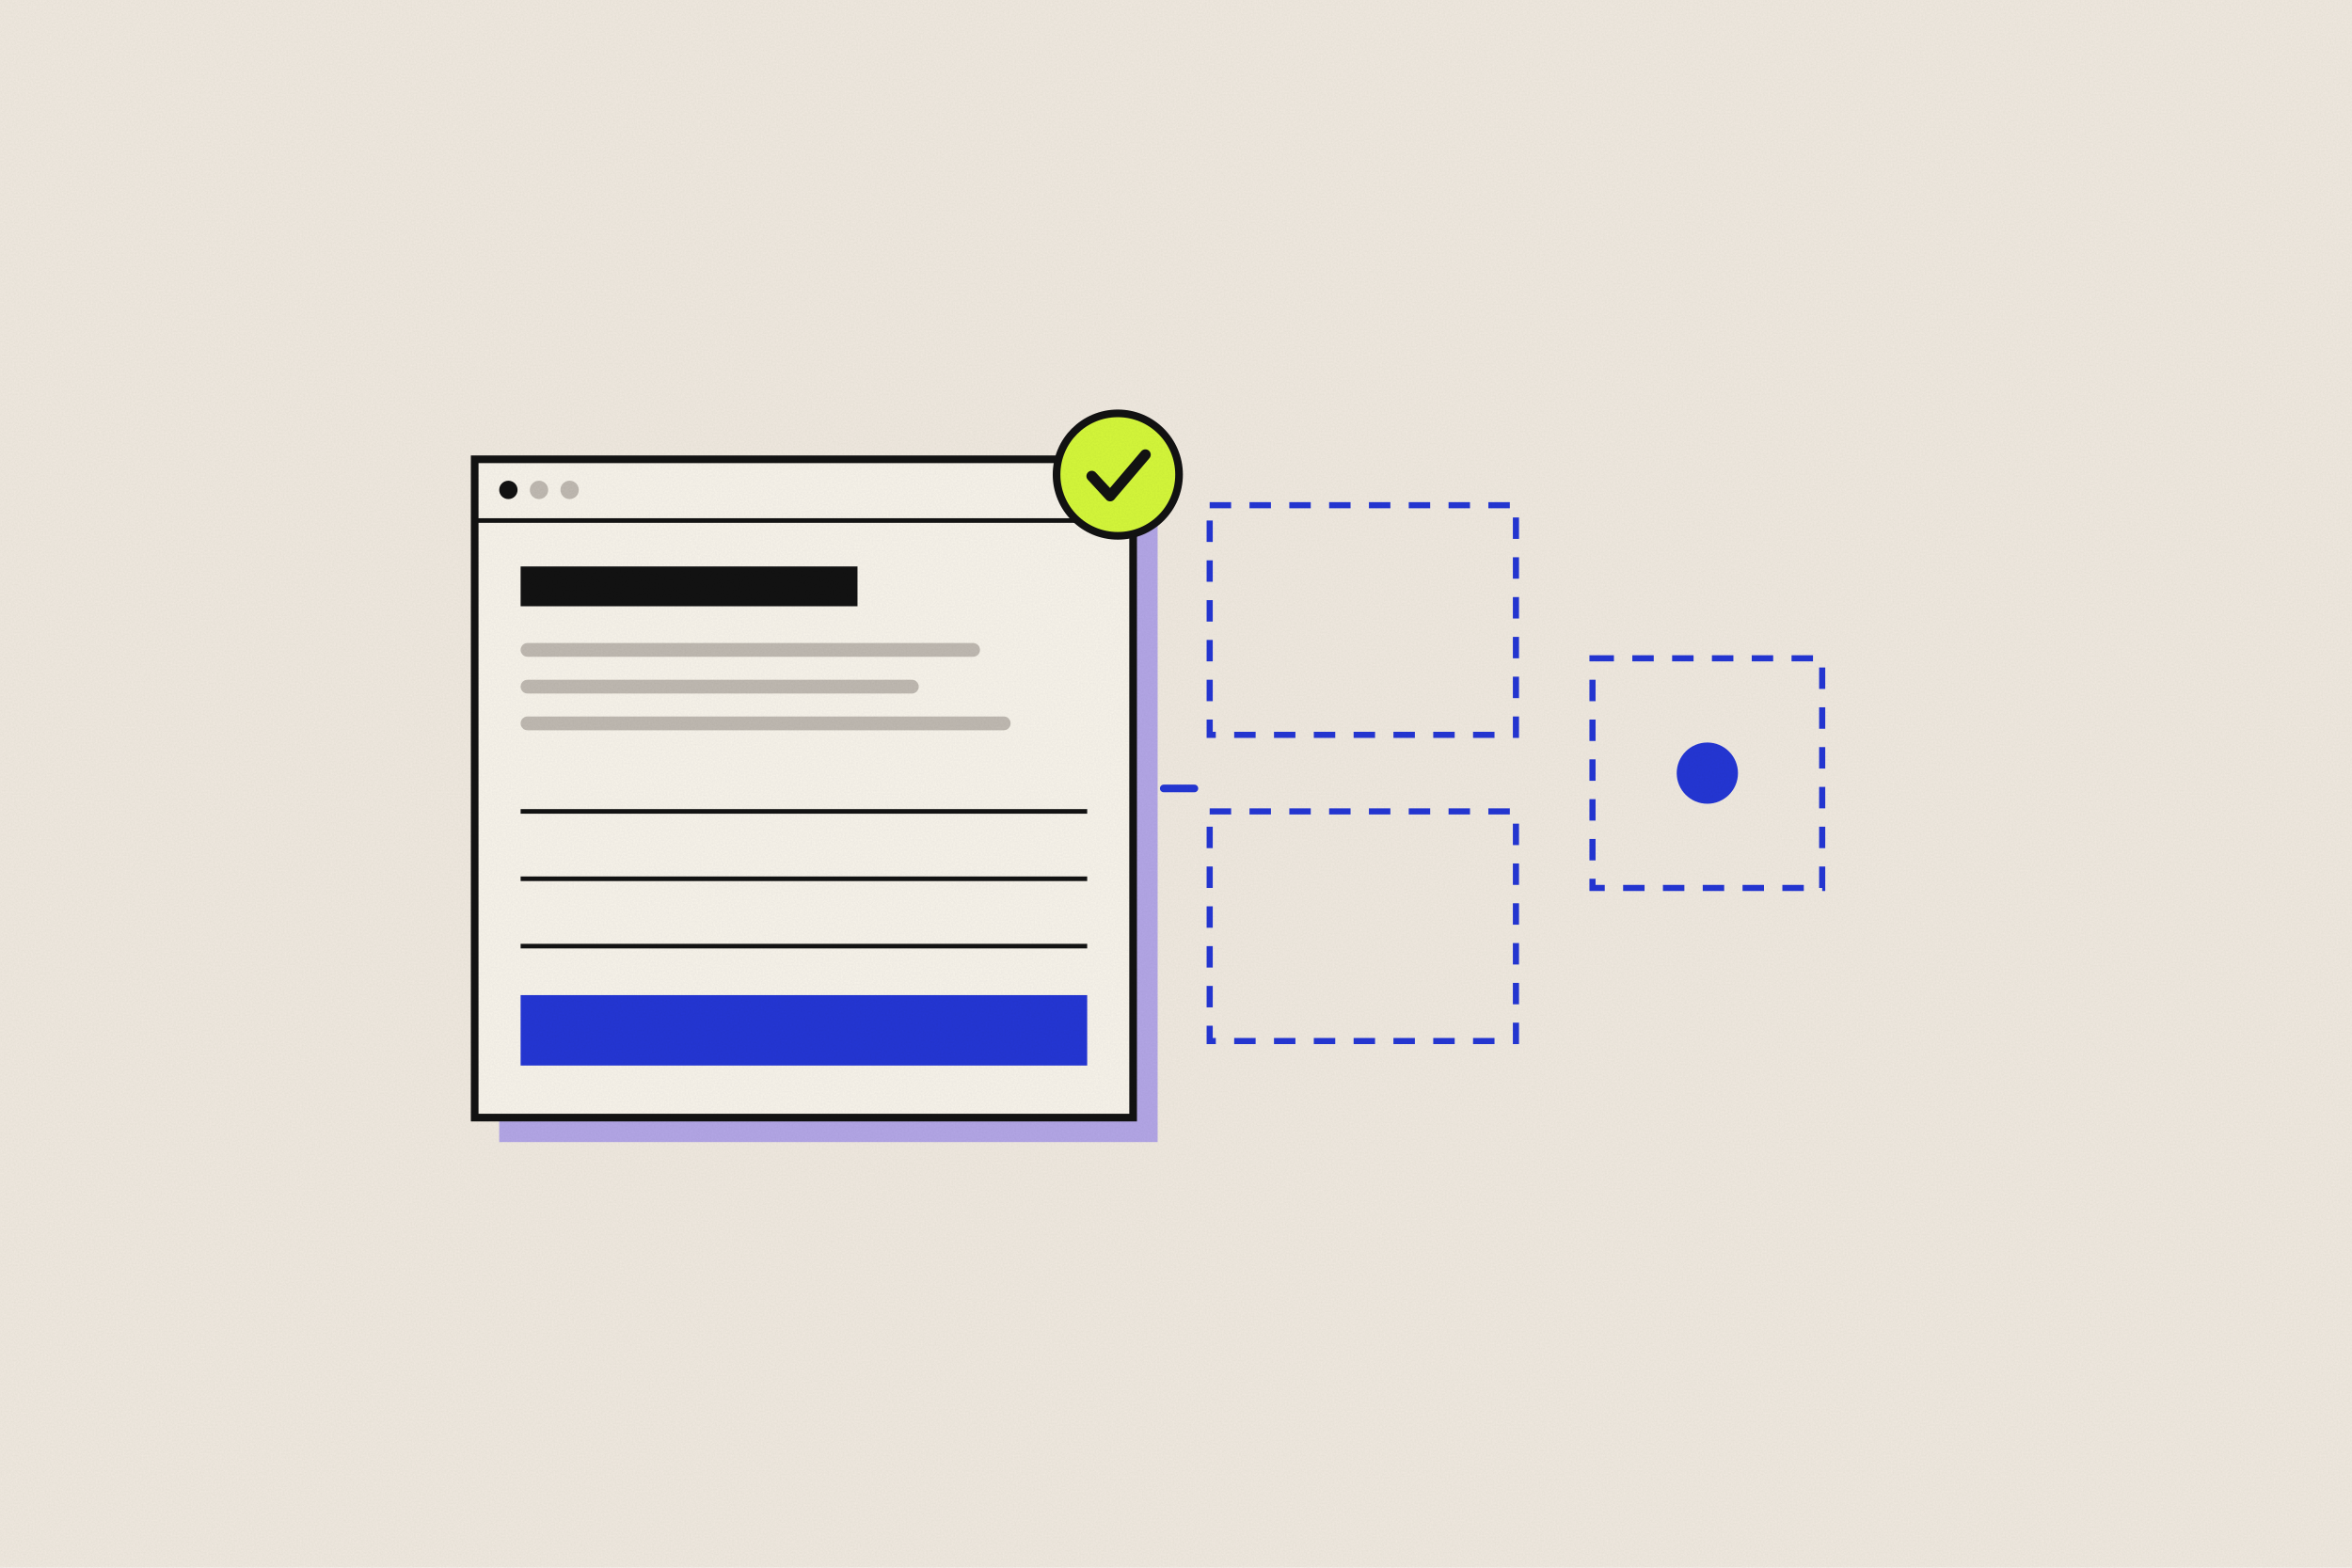
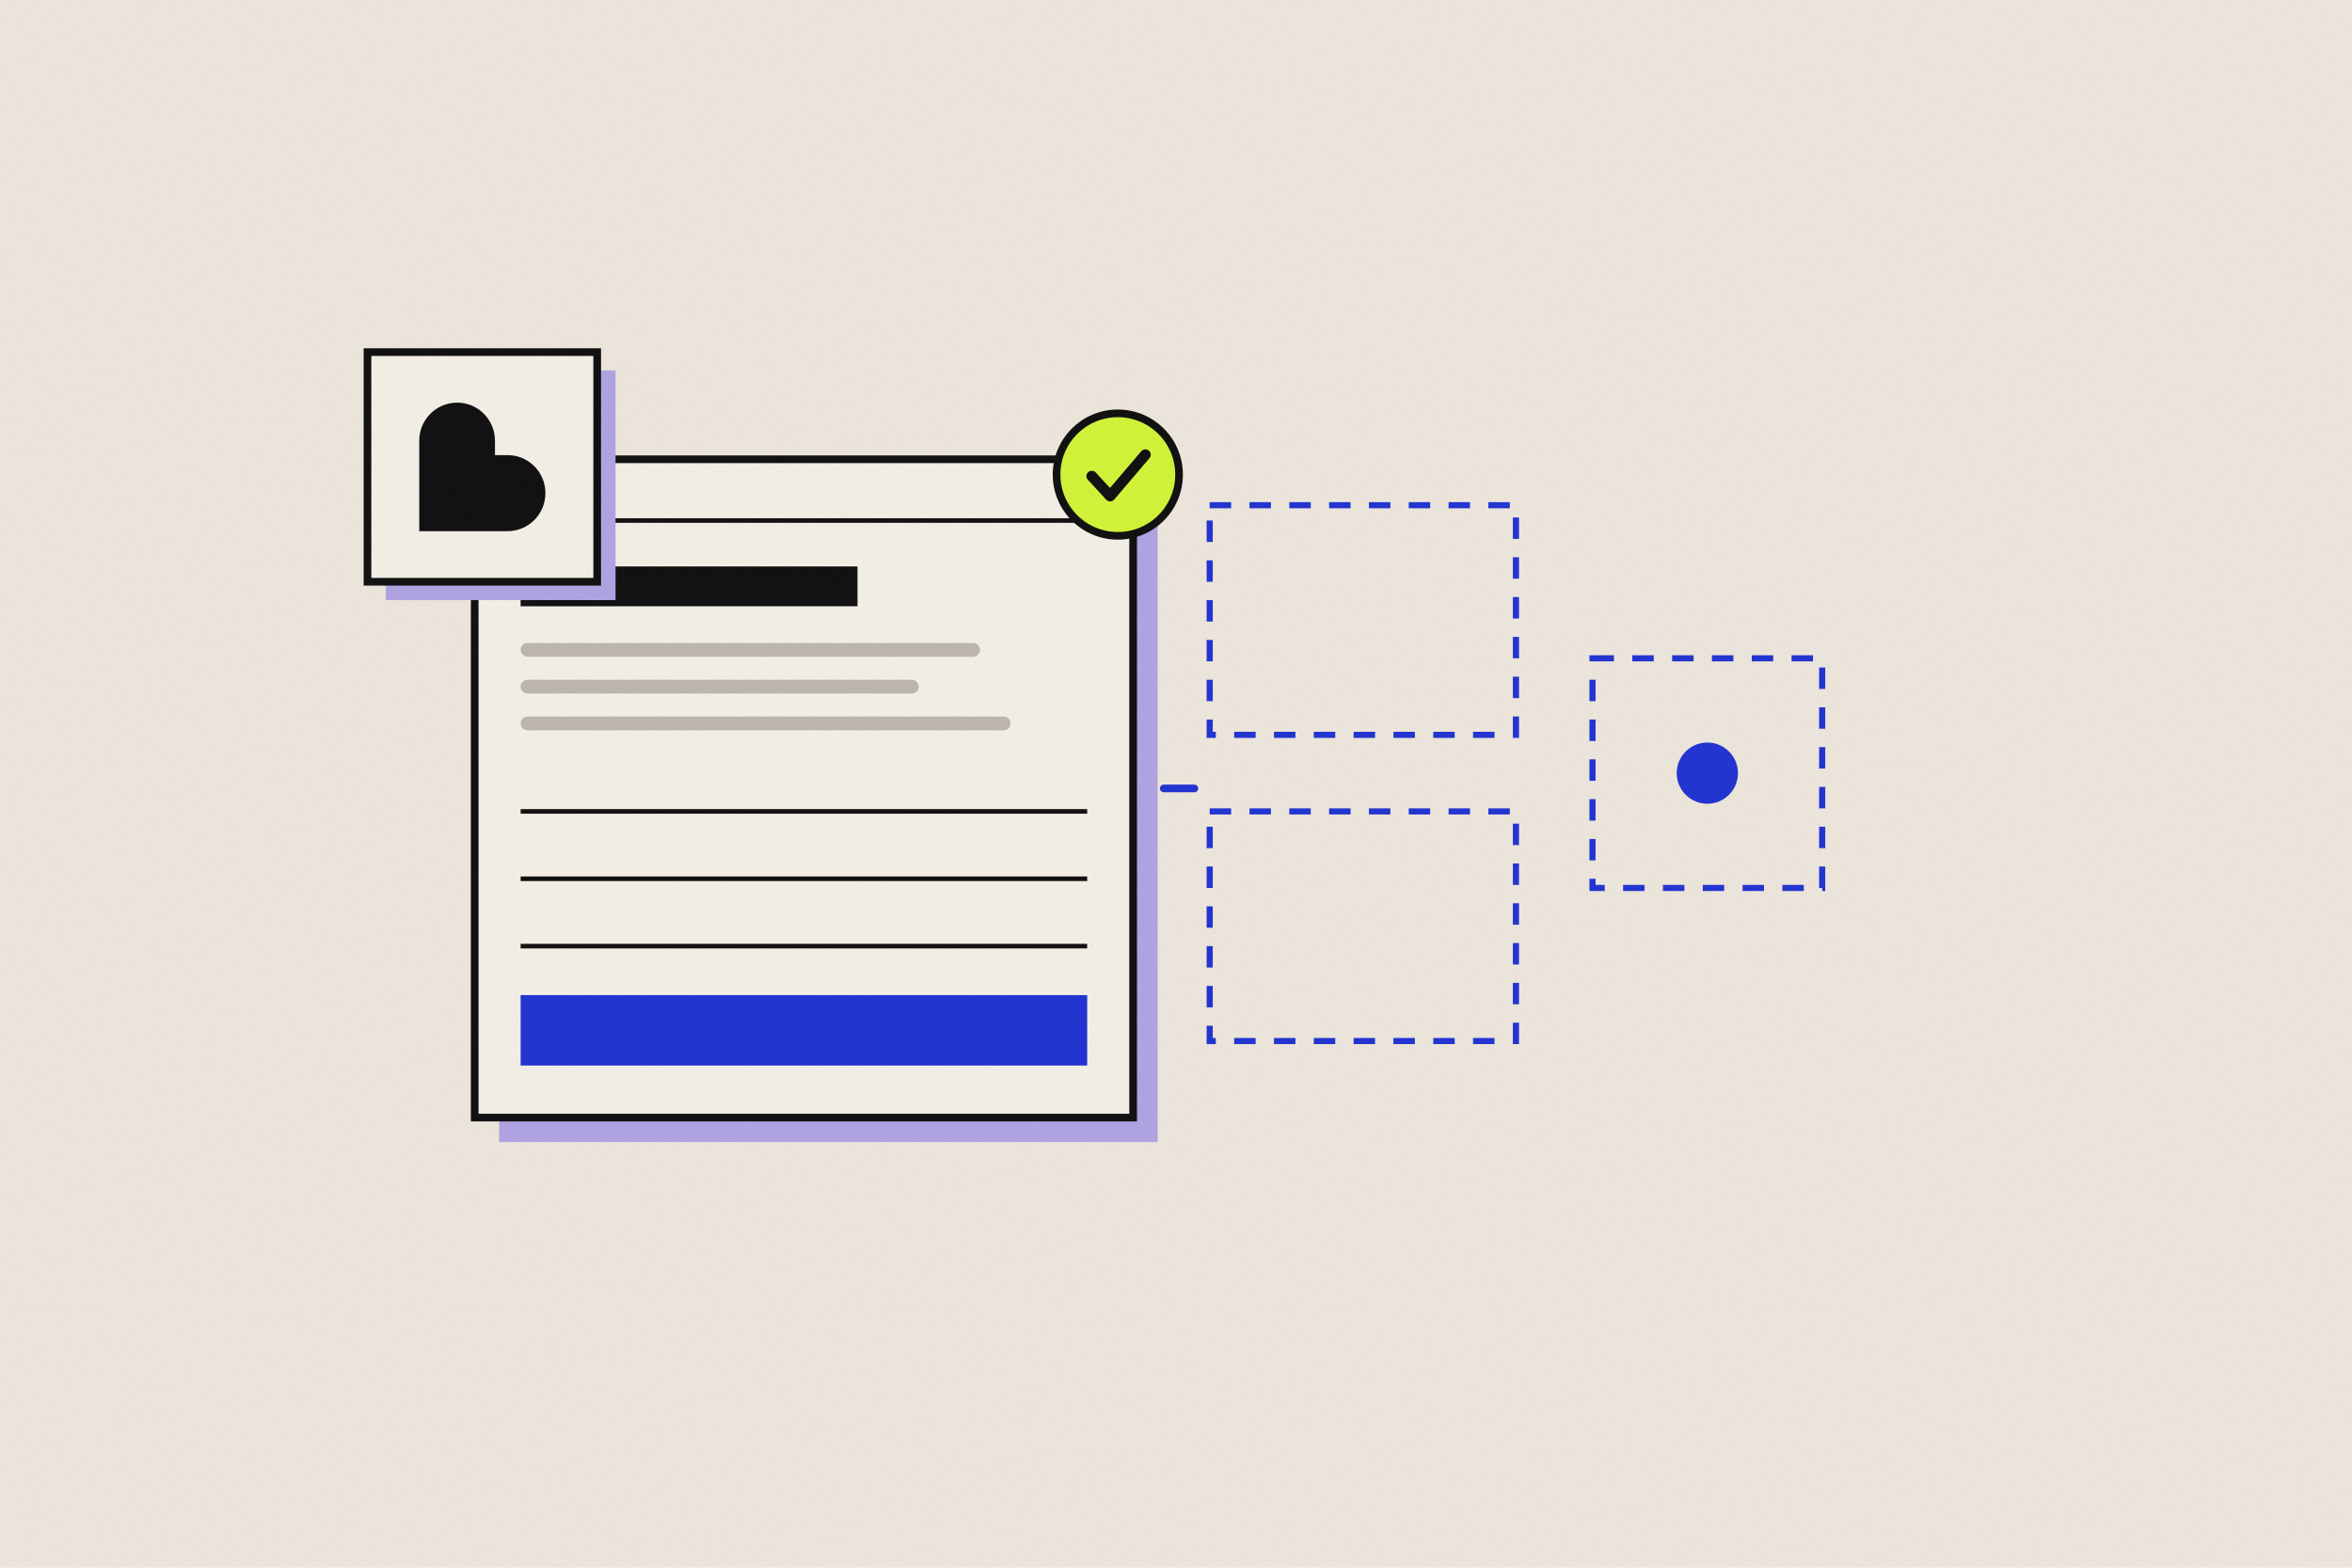
<svg xmlns="http://www.w3.org/2000/svg" width="1536" height="1024" viewBox="0 0 1536 1024">
  <rect width="1536" height="1024" fill="#f0e9df" />
  <filter id="paper">
    <feTurbulence type="fractalNoise" baseFrequency="0.9" numOctaves="2" seed="7" />
    <feColorMatrix values="0 0 0 0 0  0 0 0 0 0  0 0 0 0 0  0 0 0 0.045 0" />
  </filter>
  <g transform="translate(-110 0)">
    <rect x="436" y="316" width="430" height="430" fill="#b3a6e6" />
    <rect x="420" y="300" width="430" height="430" fill="#f7f3ea" stroke="#121212" stroke-width="5" />
    <line x1="420" y1="340" x2="850" y2="340" stroke="#121212" stroke-width="3" />
    <circle cx="442" cy="320" r="6" fill="#121212" />
    <circle cx="462" cy="320" r="6" fill="#bfb9b1" />
    <circle cx="482" cy="320" r="6" fill="#bfb9b1" />
    <rect x="450" y="370" width="220" height="26" fill="#121212" />
    <rect x="450" y="420" width="300" height="9" rx="4.5" fill="#bfb9b1" />
    <rect x="450" y="444" width="260" height="9" rx="4.5" fill="#bfb9b1" />
    <rect x="450" y="468" width="320" height="9" rx="4.5" fill="#bfb9b1" />
    <line x1="450" y1="530" x2="820" y2="530" stroke="#121212" stroke-width="3" />
    <line x1="450" y1="574" x2="820" y2="574" stroke="#121212" stroke-width="3" />
    <line x1="450" y1="618" x2="820" y2="618" stroke="#121212" stroke-width="3" />
    <rect x="450" y="650" width="370" height="46" fill="#2436d4" />
    <circle cx="840" cy="310" r="40" fill="#d4f73a" stroke="#121212" stroke-width="5" />
    <path d="M823 311 L835 324 L858 297" fill="none" stroke="#121212" stroke-width="7" stroke-linecap="round" stroke-linejoin="round" />
    <rect x="900" y="330" width="200" height="150" fill="none" stroke="#2436d4" stroke-width="4" stroke-dasharray="14 12" />
    <rect x="900" y="530" width="200" height="150" fill="none" stroke="#2436d4" stroke-width="4" stroke-dasharray="14 12" />
    <rect x="1150" y="430" width="150" height="150" fill="none" stroke="#2436d4" stroke-width="4" stroke-dasharray="14 12" />
    <path d="M870 515.0 H 890" stroke="#2436d4" stroke-width="5" stroke-linecap="round" />
    <circle cx="1225" cy="505" r="20" fill="#2436d4" />
+     <rect x="362" y="242" width="150" height="150" fill="#b3a6e6" />
+     <rect x="350" y="230" width="150" height="150" fill="#f7f3ea" stroke="#121212" stroke-width="5" />
+     <path transform="translate(383.8 263.0) scale(0.07629)" fill-rule="evenodd" d="M324.052 0C503.021 0 648.103 145.771 648.103 325.588V449.331H755.948C934.917 449.331 1080 595.102 1080 774.919C1080 954.736 934.917 1100.51 755.948 1100.51H0V325.588C0 145.771 145.083 0 324.052 0Z" fill="#121212" />
  </g>
  <rect width="1536" height="1024" filter="url(#paper)" />
</svg>
